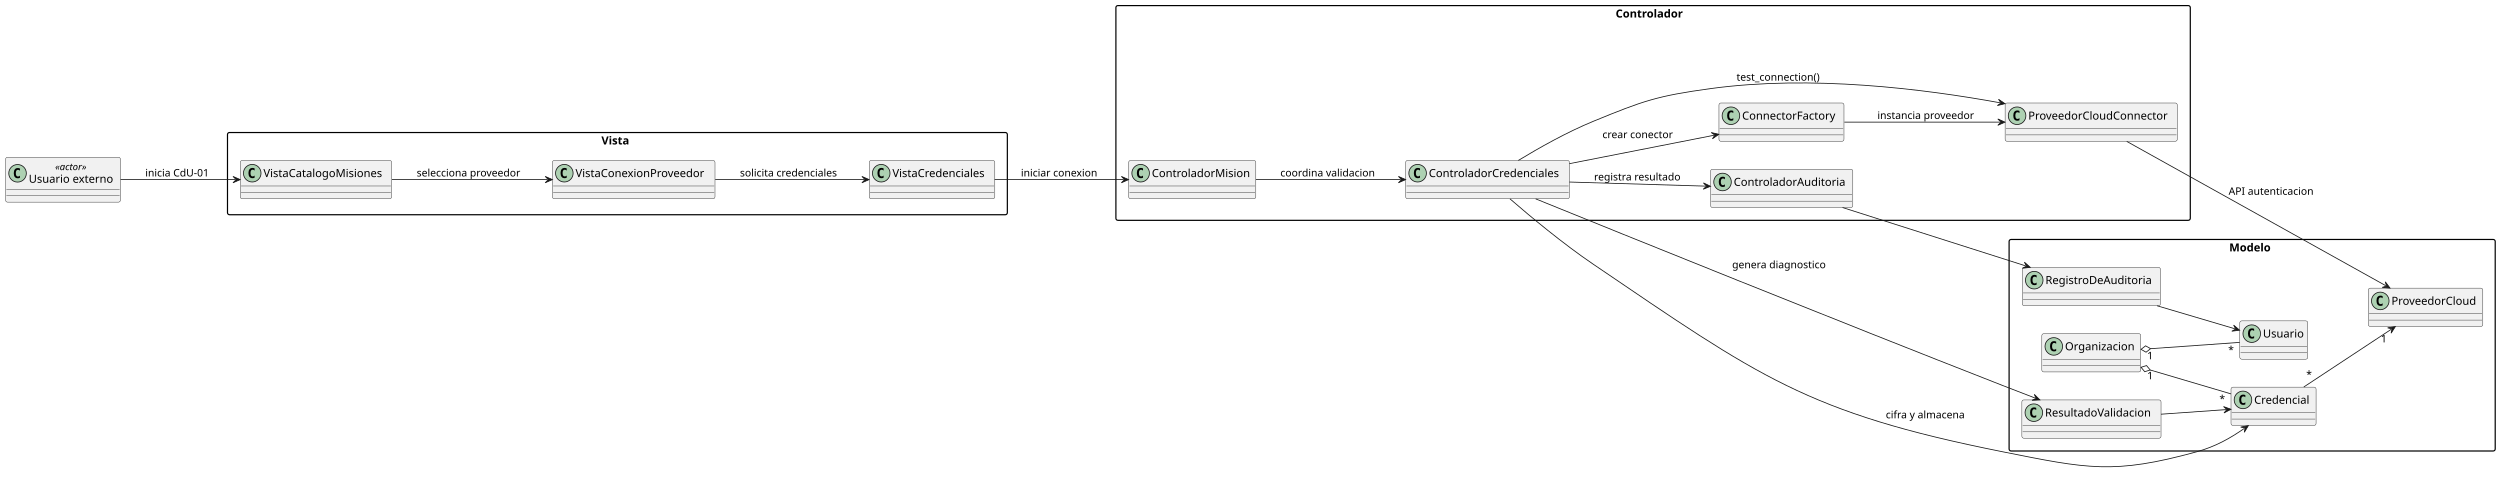
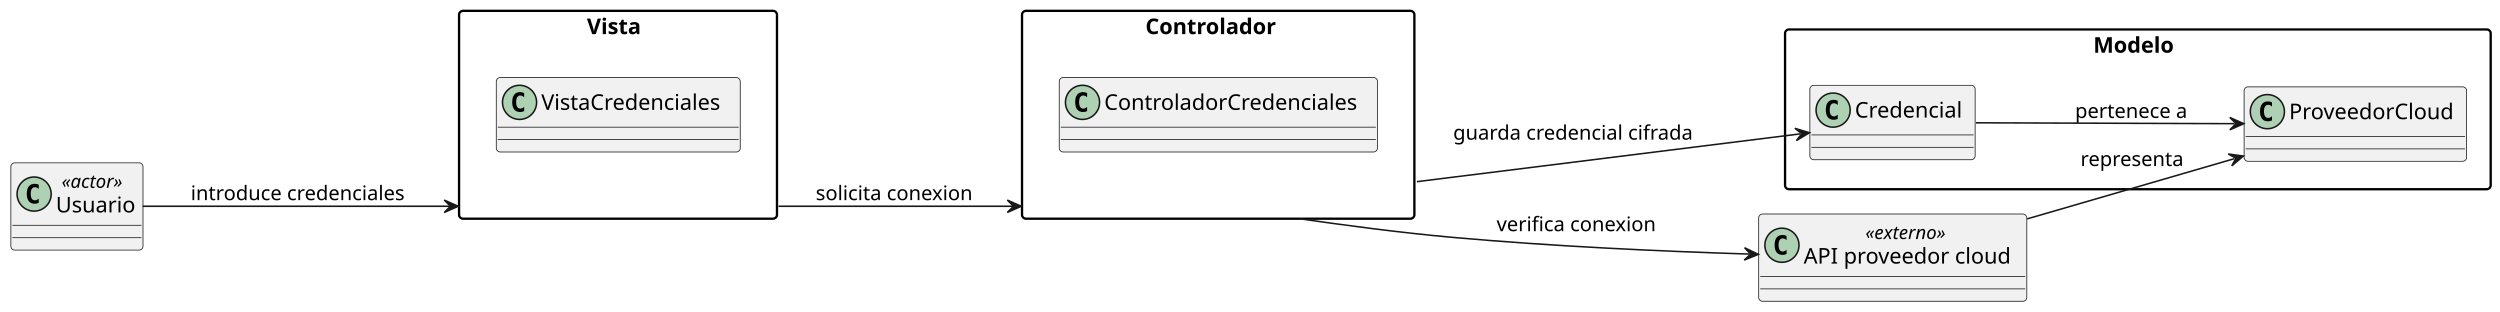
- <svg xmlns="http://www.w3.org/2000/svg" contentStyleType="text/css" data-diagram-type="CLASS" height="601px" preserveAspectRatio="none" style="width:3132px;height:601px;background:#FFFFFF;" version="1.1" viewBox="0 0 3132 601" width="3132px" zoomAndPan="magnify">
+ <svg xmlns="http://www.w3.org/2000/svg" contentStyleType="text/css" data-diagram-type="CLASS" height="201px" preserveAspectRatio="none" style="width:1612px;height:201px;background:#FFFFFF;" version="1.1" viewBox="0 0 1612 201" width="1612px" zoomAndPan="magnify">
  <defs />
  <g>
    <g class="cluster" data-qualified-name="Vista" data-source-line="5" id="ent0003">
-       <rect fill="none" height="103" rx="2.5" ry="2.5" style="stroke:#000000;stroke-width:1.5;" width="977" x="285" y="166" />
-       <text fill="#000000" font-family="sans-serif" font-size="14" font-weight="bold" lengthAdjust="spacing" textLength="40.106" x="753.447" y="180.995">Vista</text>
+       <rect fill="none" height="134" rx="2.5" ry="2.5" style="stroke:#000000;stroke-width:1.5;" width="205" x="296" y="7" />
+       <text fill="#000000" font-family="sans-serif" font-size="14" font-weight="bold" lengthAdjust="spacing" textLength="40.106" x="378.447" y="21.995">Vista</text>
    </g>
-     <g class="cluster" data-qualified-name="Controlador" data-source-line="10" id="ent0007">
-       <rect fill="none" height="269" rx="2.5" ry="2.5" style="stroke:#000000;stroke-width:1.5;" width="1346" x="1398" y="7" />
-       <text fill="#000000" font-family="sans-serif" font-size="14" font-weight="bold" lengthAdjust="spacing" textLength="93.864" x="2024.068" y="21.995">Controlador</text>
+     <g class="cluster" data-qualified-name="Controlador" data-source-line="8" id="ent0005">
+       <rect fill="none" height="134" rx="2.5" ry="2.5" style="stroke:#000000;stroke-width:1.5;" width="253" x="659" y="7" />
+       <text fill="#000000" font-family="sans-serif" font-size="14" font-weight="bold" lengthAdjust="spacing" textLength="93.864" x="738.568" y="21.995">Controlador</text>
    </g>
-     <g class="cluster" data-qualified-name="Modelo" data-source-line="17" id="ent0013">
-       <rect fill="none" height="265" rx="2.5" ry="2.5" style="stroke:#000000;stroke-width:1.5;" width="609" x="2517" y="300" />
-       <text fill="#000000" font-family="sans-serif" font-size="14" font-weight="bold" lengthAdjust="spacing" textLength="57.483" x="2792.758" y="314.995">Modelo</text>
+     <g class="cluster" data-qualified-name="Modelo" data-source-line="11" id="ent0007">
+       <rect fill="none" height="103" rx="2.5" ry="2.5" style="stroke:#000000;stroke-width:1.5;" width="455" x="1151" y="19" />
+       <text fill="#000000" font-family="sans-serif" font-size="14" font-weight="bold" lengthAdjust="spacing" textLength="57.483" x="1349.758" y="33.995">Modelo</text>
    </g>
-     <g class="entity" data-qualified-name="Vista.VCatalogo" data-source-line="6" id="ent0004">
-       <rect fill="#F1F1F1" height="48" rx="2.5" ry="2.5" style="stroke:#181818;stroke-width:0.5;" width="189.657" x="301" y="201" />
-       <ellipse cx="316" cy="217" fill="#ADD1B2" rx="11" ry="11" style="stroke:#181818;stroke-width:1;" />
-       <path d="M318.969,222.641 Q318.391,222.938 317.75,223.078 Q317.109,223.234 316.406,223.234 Q313.906,223.234 312.578,221.594 Q311.266,219.938 311.266,216.812 Q311.266,213.688 312.578,212.031 Q313.906,210.375 316.406,210.375 Q317.109,210.375 317.75,210.531 Q318.406,210.688 318.969,210.984 L318.969,213.703 Q318.344,213.125 317.75,212.859 Q317.156,212.578 316.531,212.578 Q315.188,212.578 314.5,213.656 Q313.812,214.719 313.812,216.812 Q313.812,218.906 314.5,219.984 Q315.188,221.047 316.531,221.047 Q317.156,221.047 317.75,220.781 Q318.344,220.5 318.969,219.922 L318.969,222.641 Z " fill="#000000" />
-       <text fill="#000000" font-family="sans-serif" font-size="14" lengthAdjust="spacing" textLength="157.657" x="330" y="221.847">VistaCatalogoMisiones</text>
-       <line style="stroke:#181818;stroke-width:0.5;" x1="302" x2="489.657" y1="233" y2="233" />
-       <line style="stroke:#181818;stroke-width:0.5;" x1="302" x2="489.657" y1="241" y2="241" />
+     <g class="entity" data-qualified-name="Vista.Vista" data-source-line="6" id="ent0004">
+       <rect fill="#F1F1F1" height="48" rx="2.5" ry="2.5" style="stroke:#181818;stroke-width:0.5;" width="157.31" x="320" y="50" />
+       <ellipse cx="335" cy="66" fill="#ADD1B2" rx="11" ry="11" style="stroke:#181818;stroke-width:1;" />
+       <path d="M337.969,71.641 Q337.391,71.938 336.75,72.078 Q336.109,72.234 335.406,72.234 Q332.906,72.234 331.578,70.594 Q330.266,68.938 330.266,65.812 Q330.266,62.688 331.578,61.031 Q332.906,59.375 335.406,59.375 Q336.109,59.375 336.75,59.531 Q337.406,59.688 337.969,59.984 L337.969,62.703 Q337.344,62.125 336.75,61.859 Q336.156,61.578 335.531,61.578 Q334.188,61.578 333.5,62.656 Q332.812,63.719 332.812,65.812 Q332.812,67.906 333.5,68.984 Q334.188,70.047 335.531,70.047 Q336.156,70.047 336.75,69.781 Q337.344,69.5 337.969,68.922 L337.969,71.641 Z " fill="#000000" />
+       <text fill="#000000" font-family="sans-serif" font-size="14" lengthAdjust="spacing" textLength="125.31" x="349" y="70.847">VistaCredenciales</text>
+       <line style="stroke:#181818;stroke-width:0.5;" x1="321" x2="476.31" y1="82" y2="82" />
+       <line style="stroke:#181818;stroke-width:0.5;" x1="321" x2="476.31" y1="90" y2="90" />
    </g>
-     <g class="entity" data-qualified-name="Vista.VConexion" data-source-line="7" id="ent0005">
-       <rect fill="#F1F1F1" height="48" rx="2.5" ry="2.5" style="stroke:#181818;stroke-width:0.5;" width="203.753" x="692" y="201" />
-       <ellipse cx="707" cy="217" fill="#ADD1B2" rx="11" ry="11" style="stroke:#181818;stroke-width:1;" />
-       <path d="M709.969,222.641 Q709.391,222.938 708.75,223.078 Q708.109,223.234 707.406,223.234 Q704.906,223.234 703.578,221.594 Q702.266,219.938 702.266,216.812 Q702.266,213.688 703.578,212.031 Q704.906,210.375 707.406,210.375 Q708.109,210.375 708.75,210.531 Q709.406,210.688 709.969,210.984 L709.969,213.703 Q709.344,213.125 708.75,212.859 Q708.156,212.578 707.531,212.578 Q706.188,212.578 705.5,213.656 Q704.812,214.719 704.812,216.812 Q704.812,218.906 705.5,219.984 Q706.188,221.047 707.531,221.047 Q708.156,221.047 708.75,220.781 Q709.344,220.5 709.969,219.922 L709.969,222.641 Z " fill="#000000" />
-       <text fill="#000000" font-family="sans-serif" font-size="14" lengthAdjust="spacing" textLength="171.753" x="721" y="221.847">VistaConexionProveedor</text>
-       <line style="stroke:#181818;stroke-width:0.5;" x1="693" x2="894.753" y1="233" y2="233" />
-       <line style="stroke:#181818;stroke-width:0.5;" x1="693" x2="894.753" y1="241" y2="241" />
+     <g class="entity" data-qualified-name="Controlador.Controlador" data-source-line="9" id="ent0006">
+       <rect fill="#F1F1F1" height="48" rx="2.5" ry="2.5" style="stroke:#181818;stroke-width:0.5;" width="205.182" x="683" y="50" />
+       <ellipse cx="698" cy="66" fill="#ADD1B2" rx="11" ry="11" style="stroke:#181818;stroke-width:1;" />
+       <path d="M700.969,71.641 Q700.391,71.938 699.75,72.078 Q699.109,72.234 698.406,72.234 Q695.906,72.234 694.578,70.594 Q693.266,68.938 693.266,65.812 Q693.266,62.688 694.578,61.031 Q695.906,59.375 698.406,59.375 Q699.109,59.375 699.75,59.531 Q700.406,59.688 700.969,59.984 L700.969,62.703 Q700.344,62.125 699.75,61.859 Q699.156,61.578 698.531,61.578 Q697.188,61.578 696.5,62.656 Q695.812,63.719 695.812,65.812 Q695.812,67.906 696.5,68.984 Q697.188,70.047 698.531,70.047 Q699.156,70.047 699.75,69.781 Q700.344,69.5 700.969,68.922 L700.969,71.641 Z " fill="#000000" />
+       <text fill="#000000" font-family="sans-serif" font-size="14" lengthAdjust="spacing" textLength="173.182" x="712" y="70.847">ControladorCredenciales</text>
+       <line style="stroke:#181818;stroke-width:0.5;" x1="684" x2="887.182" y1="82" y2="82" />
+       <line style="stroke:#181818;stroke-width:0.5;" x1="684" x2="887.182" y1="90" y2="90" />
    </g>
-     <g class="entity" data-qualified-name="Vista.VCredenciales" data-source-line="8" id="ent0006">
-       <rect fill="#F1F1F1" height="48" rx="2.5" ry="2.5" style="stroke:#181818;stroke-width:0.5;" width="157.31" x="1089" y="201" />
-       <ellipse cx="1104" cy="217" fill="#ADD1B2" rx="11" ry="11" style="stroke:#181818;stroke-width:1;" />
-       <path d="M1106.969,222.641 Q1106.391,222.938 1105.75,223.078 Q1105.109,223.234 1104.406,223.234 Q1101.906,223.234 1100.578,221.594 Q1099.266,219.938 1099.266,216.812 Q1099.266,213.688 1100.578,212.031 Q1101.906,210.375 1104.406,210.375 Q1105.109,210.375 1105.75,210.531 Q1106.406,210.688 1106.969,210.984 L1106.969,213.703 Q1106.344,213.125 1105.75,212.859 Q1105.156,212.578 1104.531,212.578 Q1103.188,212.578 1102.5,213.656 Q1101.812,214.719 1101.812,216.812 Q1101.812,218.906 1102.5,219.984 Q1103.188,221.047 1104.531,221.047 Q1105.156,221.047 1105.75,220.781 Q1106.344,220.5 1106.969,219.922 L1106.969,222.641 Z " fill="#000000" />
-       <text fill="#000000" font-family="sans-serif" font-size="14" lengthAdjust="spacing" textLength="125.31" x="1118" y="221.847">VistaCredenciales</text>
-       <line style="stroke:#181818;stroke-width:0.5;" x1="1090" x2="1245.31" y1="233" y2="233" />
-       <line style="stroke:#181818;stroke-width:0.5;" x1="1090" x2="1245.31" y1="241" y2="241" />
+     <g class="entity" data-qualified-name="Modelo.Credencial" data-source-line="12" id="ent0008">
+       <rect fill="#F1F1F1" height="48" rx="2.5" ry="2.5" style="stroke:#181818;stroke-width:0.5;" width="106.573" x="1167" y="55" />
+       <ellipse cx="1182" cy="71" fill="#ADD1B2" rx="11" ry="11" style="stroke:#181818;stroke-width:1;" />
+       <path d="M1184.969,76.641 Q1184.391,76.938 1183.75,77.078 Q1183.109,77.234 1182.406,77.234 Q1179.906,77.234 1178.578,75.594 Q1177.266,73.938 1177.266,70.812 Q1177.266,67.688 1178.578,66.031 Q1179.906,64.375 1182.406,64.375 Q1183.109,64.375 1183.75,64.531 Q1184.406,64.688 1184.969,64.984 L1184.969,67.703 Q1184.344,67.125 1183.75,66.859 Q1183.156,66.578 1182.531,66.578 Q1181.188,66.578 1180.5,67.656 Q1179.812,68.719 1179.812,70.812 Q1179.812,72.906 1180.5,73.984 Q1181.188,75.047 1182.531,75.047 Q1183.156,75.047 1183.75,74.781 Q1184.344,74.5 1184.969,73.922 L1184.969,76.641 Z " fill="#000000" />
+       <text fill="#000000" font-family="sans-serif" font-size="14" lengthAdjust="spacing" textLength="74.573" x="1196" y="75.847">Credencial</text>
+       <line style="stroke:#181818;stroke-width:0.5;" x1="1168" x2="1272.573" y1="87" y2="87" />
+       <line style="stroke:#181818;stroke-width:0.5;" x1="1168" x2="1272.573" y1="95" y2="95" />
    </g>
-     <g class="entity" data-qualified-name="Controlador.CMision" data-source-line="11" id="ent0008">
-       <rect fill="#F1F1F1" height="48" rx="2.5" ry="2.5" style="stroke:#181818;stroke-width:0.5;" width="159.292" x="1414" y="201" />
-       <ellipse cx="1429" cy="217" fill="#ADD1B2" rx="11" ry="11" style="stroke:#181818;stroke-width:1;" />
-       <path d="M1431.969,222.641 Q1431.391,222.938 1430.75,223.078 Q1430.109,223.234 1429.406,223.234 Q1426.906,223.234 1425.578,221.594 Q1424.266,219.938 1424.266,216.812 Q1424.266,213.688 1425.578,212.031 Q1426.906,210.375 1429.406,210.375 Q1430.109,210.375 1430.75,210.531 Q1431.406,210.688 1431.969,210.984 L1431.969,213.703 Q1431.344,213.125 1430.75,212.859 Q1430.156,212.578 1429.531,212.578 Q1428.188,212.578 1427.5,213.656 Q1426.812,214.719 1426.812,216.812 Q1426.812,218.906 1427.5,219.984 Q1428.188,221.047 1429.531,221.047 Q1430.156,221.047 1430.75,220.781 Q1431.344,220.5 1431.969,219.922 L1431.969,222.641 Z " fill="#000000" />
-       <text fill="#000000" font-family="sans-serif" font-size="14" lengthAdjust="spacing" textLength="127.292" x="1443" y="221.847">ControladorMision</text>
-       <line style="stroke:#181818;stroke-width:0.5;" x1="1415" x2="1572.292" y1="233" y2="233" />
-       <line style="stroke:#181818;stroke-width:0.5;" x1="1415" x2="1572.292" y1="241" y2="241" />
+     <g class="entity" data-qualified-name="Modelo.Proveedor" data-source-line="13" id="ent0009">
+       <rect fill="#F1F1F1" height="48" rx="2.5" ry="2.5" style="stroke:#181818;stroke-width:0.5;" width="143.474" x="1447" y="56" />
+       <ellipse cx="1462" cy="72" fill="#ADD1B2" rx="11" ry="11" style="stroke:#181818;stroke-width:1;" />
+       <path d="M1464.969,77.641 Q1464.391,77.938 1463.75,78.078 Q1463.109,78.234 1462.406,78.234 Q1459.906,78.234 1458.578,76.594 Q1457.266,74.938 1457.266,71.812 Q1457.266,68.688 1458.578,67.031 Q1459.906,65.375 1462.406,65.375 Q1463.109,65.375 1463.75,65.531 Q1464.406,65.688 1464.969,65.984 L1464.969,68.703 Q1464.344,68.125 1463.75,67.859 Q1463.156,67.578 1462.531,67.578 Q1461.188,67.578 1460.5,68.656 Q1459.812,69.719 1459.812,71.812 Q1459.812,73.906 1460.5,74.984 Q1461.188,76.047 1462.531,76.047 Q1463.156,76.047 1463.75,75.781 Q1464.344,75.5 1464.969,74.922 L1464.969,77.641 Z " fill="#000000" />
+       <text fill="#000000" font-family="sans-serif" font-size="14" lengthAdjust="spacing" textLength="111.474" x="1476" y="76.847">ProveedorCloud</text>
+       <line style="stroke:#181818;stroke-width:0.5;" x1="1448" x2="1589.474" y1="88" y2="88" />
+       <line style="stroke:#181818;stroke-width:0.5;" x1="1448" x2="1589.474" y1="96" y2="96" />
    </g>
-     <g class="entity" data-qualified-name="Controlador.CCredenciales" data-source-line="12" id="ent0009">
-       <rect fill="#F1F1F1" height="48" rx="2.5" ry="2.5" style="stroke:#181818;stroke-width:0.5;" width="205.182" x="1761" y="201" />
-       <ellipse cx="1776" cy="217" fill="#ADD1B2" rx="11" ry="11" style="stroke:#181818;stroke-width:1;" />
-       <path d="M1778.969,222.641 Q1778.391,222.938 1777.75,223.078 Q1777.109,223.234 1776.406,223.234 Q1773.906,223.234 1772.578,221.594 Q1771.266,219.938 1771.266,216.812 Q1771.266,213.688 1772.578,212.031 Q1773.906,210.375 1776.406,210.375 Q1777.109,210.375 1777.75,210.531 Q1778.406,210.688 1778.969,210.984 L1778.969,213.703 Q1778.344,213.125 1777.75,212.859 Q1777.156,212.578 1776.531,212.578 Q1775.188,212.578 1774.5,213.656 Q1773.812,214.719 1773.812,216.812 Q1773.812,218.906 1774.5,219.984 Q1775.188,221.047 1776.531,221.047 Q1777.156,221.047 1777.75,220.781 Q1778.344,220.5 1778.969,219.922 L1778.969,222.641 Z " fill="#000000" />
-       <text fill="#000000" font-family="sans-serif" font-size="14" lengthAdjust="spacing" textLength="173.182" x="1790" y="221.847">ControladorCredenciales</text>
-       <line style="stroke:#181818;stroke-width:0.5;" x1="1762" x2="1965.182" y1="233" y2="233" />
-       <line style="stroke:#181818;stroke-width:0.5;" x1="1762" x2="1965.182" y1="241" y2="241" />
+     <g class="entity" data-qualified-name="Usuario" data-source-line="4" id="ent0002">
+       <rect fill="#F1F1F1" height="56.266" rx="2.5" ry="2.5" style="stroke:#181818;stroke-width:0.5;" width="85.204" x="7" y="105" />
+       <ellipse cx="22" cy="125.133" fill="#ADD1B2" rx="11" ry="11" style="stroke:#181818;stroke-width:1;" />
+       <path d="M24.969,130.773 Q24.391,131.07 23.75,131.211 Q23.109,131.367 22.406,131.367 Q19.906,131.367 18.578,129.727 Q17.266,128.07 17.266,124.945 Q17.266,121.82 18.578,120.164 Q19.906,118.508 22.406,118.508 Q23.109,118.508 23.75,118.664 Q24.406,118.82 24.969,119.117 L24.969,121.836 Q24.344,121.258 23.75,120.992 Q23.156,120.711 22.531,120.711 Q21.188,120.711 20.5,121.789 Q19.812,122.852 19.812,124.945 Q19.812,127.039 20.5,128.117 Q21.188,129.18 22.531,129.18 Q23.156,129.18 23.75,128.914 Q24.344,128.633 24.969,128.055 L24.969,130.773 Z " fill="#000000" />
+       <text fill="#000000" font-family="sans-serif" font-size="12" font-style="italic" lengthAdjust="spacing" textLength="45.744" x="39.73" y="121.139">«actor»</text>
+       <text fill="#000000" font-family="sans-serif" font-size="14" lengthAdjust="spacing" textLength="53.204" x="36" y="136.964">Usuario</text>
+       <line style="stroke:#181818;stroke-width:0.5;" x1="8" x2="91.204" y1="145.266" y2="145.266" />
+       <line style="stroke:#181818;stroke-width:0.5;" x1="8" x2="91.204" y1="153.266" y2="153.266" />
    </g>
-     <g class="entity" data-qualified-name="Controlador.CFactory" data-source-line="13" id="ent0010">
-       <rect fill="#F1F1F1" height="48" rx="2.5" ry="2.5" style="stroke:#181818;stroke-width:0.5;" width="156.633" x="2153.5" y="129" />
-       <ellipse cx="2168.5" cy="145" fill="#ADD1B2" rx="11" ry="11" style="stroke:#181818;stroke-width:1;" />
-       <path d="M2171.469,150.641 Q2170.891,150.938 2170.25,151.078 Q2169.609,151.234 2168.906,151.234 Q2166.406,151.234 2165.078,149.594 Q2163.766,147.938 2163.766,144.812 Q2163.766,141.688 2165.078,140.031 Q2166.406,138.375 2168.906,138.375 Q2169.609,138.375 2170.25,138.531 Q2170.906,138.688 2171.469,138.984 L2171.469,141.703 Q2170.844,141.125 2170.25,140.859 Q2169.656,140.578 2169.031,140.578 Q2167.688,140.578 2167,141.656 Q2166.312,142.719 2166.312,144.812 Q2166.312,146.906 2167,147.984 Q2167.688,149.047 2169.031,149.047 Q2169.656,149.047 2170.25,148.781 Q2170.844,148.5 2171.469,147.922 L2171.469,150.641 Z " fill="#000000" />
-       <text fill="#000000" font-family="sans-serif" font-size="14" lengthAdjust="spacing" textLength="124.633" x="2182.5" y="149.847">ConnectorFactory</text>
-       <line style="stroke:#181818;stroke-width:0.5;" x1="2154.5" x2="2309.133" y1="161" y2="161" />
-       <line style="stroke:#181818;stroke-width:0.5;" x1="2154.5" x2="2309.133" y1="169" y2="169" />
+     <g class="entity" data-qualified-name="ApiProveedor" data-source-line="15" id="ent0010">
+       <rect fill="#F1F1F1" height="56.266" rx="2.5" ry="2.5" style="stroke:#181818;stroke-width:0.5;" width="172.889" x="1134" y="138" />
+       <ellipse cx="1149" cy="158.133" fill="#ADD1B2" rx="11" ry="11" style="stroke:#181818;stroke-width:1;" />
+       <path d="M1151.969,163.773 Q1151.391,164.07 1150.75,164.211 Q1150.109,164.367 1149.406,164.367 Q1146.906,164.367 1145.578,162.727 Q1144.266,161.07 1144.266,157.945 Q1144.266,154.82 1145.578,153.164 Q1146.906,151.508 1149.406,151.508 Q1150.109,151.508 1150.75,151.664 Q1151.406,151.82 1151.969,152.117 L1151.969,154.836 Q1151.344,154.258 1150.75,153.992 Q1150.156,153.711 1149.531,153.711 Q1148.188,153.711 1147.5,154.789 Q1146.812,155.852 1146.812,157.945 Q1146.812,160.039 1147.5,161.117 Q1148.188,162.18 1149.531,162.18 Q1150.156,162.18 1150.75,161.914 Q1151.344,161.633 1151.969,161.055 L1151.969,163.773 Z " fill="#000000" />
+       <text fill="#000000" font-family="sans-serif" font-size="12" font-style="italic" lengthAdjust="spacing" textLength="61.266" x="1202.812" y="154.139">«externo»</text>
+       <text fill="#000000" font-family="sans-serif" font-size="14" lengthAdjust="spacing" textLength="140.889" x="1163" y="169.964">API proveedor cloud</text>
+       <line style="stroke:#181818;stroke-width:0.5;" x1="1135" x2="1305.889" y1="178.266" y2="178.266" />
+       <line style="stroke:#181818;stroke-width:0.5;" x1="1135" x2="1305.889" y1="186.266" y2="186.266" />
    </g>
-     <g class="entity" data-qualified-name="Controlador.CProveedor" data-source-line="14" id="ent0011">
-       <rect fill="#F1F1F1" height="48" rx="2.5" ry="2.5" style="stroke:#181818;stroke-width:0.5;" width="215.682" x="2512" y="129" />
-       <ellipse cx="2527" cy="145" fill="#ADD1B2" rx="11" ry="11" style="stroke:#181818;stroke-width:1;" />
-       <path d="M2529.969,150.641 Q2529.391,150.938 2528.75,151.078 Q2528.109,151.234 2527.406,151.234 Q2524.906,151.234 2523.578,149.594 Q2522.266,147.938 2522.266,144.812 Q2522.266,141.688 2523.578,140.031 Q2524.906,138.375 2527.406,138.375 Q2528.109,138.375 2528.75,138.531 Q2529.406,138.688 2529.969,138.984 L2529.969,141.703 Q2529.344,141.125 2528.75,140.859 Q2528.156,140.578 2527.531,140.578 Q2526.188,140.578 2525.5,141.656 Q2524.812,142.719 2524.812,144.812 Q2524.812,146.906 2525.5,147.984 Q2526.188,149.047 2527.531,149.047 Q2528.156,149.047 2528.75,148.781 Q2529.344,148.5 2529.969,147.922 L2529.969,150.641 Z " fill="#000000" />
-       <text fill="#000000" font-family="sans-serif" font-size="14" lengthAdjust="spacing" textLength="183.682" x="2541" y="149.847">ProveedorCloudConnector</text>
-       <line style="stroke:#181818;stroke-width:0.5;" x1="2513" x2="2726.682" y1="161" y2="161" />
-       <line style="stroke:#181818;stroke-width:0.5;" x1="2513" x2="2726.682" y1="169" y2="169" />
+     <g class="link" data-entity-1="ent0002" data-entity-2="ent0003" data-link-type="dependency" data-source-line="16" id="lnk11">
+       <path codeLine="16" d="M92.01,133 C137.345,133 212.058,133 276.246,133 C280.258,133 284.229,133 288.149,133 C290.108,133 292.056,133 293.989,133 C294.472,133 288.955,133 289.436,133" fill="none" id="Usuario-to-Vista" style="stroke:#181818;stroke-width:1;" />
+       <polygon fill="#181818" points="295.436,133,286.436,129,290.436,133,286.436,137,295.436,133" style="stroke:#181818;stroke-width:1;" />
+       <text fill="#000000" font-family="sans-serif" font-size="13" lengthAdjust="spacing" textLength="148.103" x="123" y="129.067">introduce credenciales</text>
    </g>
-     <g class="entity" data-qualified-name="Controlador.CAuditoria" data-source-line="15" id="ent0012">
-       <rect fill="#F1F1F1" height="48" rx="2.5" ry="2.5" style="stroke:#181818;stroke-width:0.5;" width="178.207" x="2143" y="212" />
-       <ellipse cx="2158" cy="228" fill="#ADD1B2" rx="11" ry="11" style="stroke:#181818;stroke-width:1;" />
-       <path d="M2160.969,233.641 Q2160.391,233.938 2159.75,234.078 Q2159.109,234.234 2158.406,234.234 Q2155.906,234.234 2154.578,232.594 Q2153.266,230.938 2153.266,227.812 Q2153.266,224.688 2154.578,223.031 Q2155.906,221.375 2158.406,221.375 Q2159.109,221.375 2159.75,221.531 Q2160.406,221.688 2160.969,221.984 L2160.969,224.703 Q2160.344,224.125 2159.75,223.859 Q2159.156,223.578 2158.531,223.578 Q2157.188,223.578 2156.5,224.656 Q2155.812,225.719 2155.812,227.812 Q2155.812,229.906 2156.5,230.984 Q2157.188,232.047 2158.531,232.047 Q2159.156,232.047 2159.75,231.781 Q2160.344,231.5 2160.969,230.922 L2160.969,233.641 Z " fill="#000000" />
-       <text fill="#000000" font-family="sans-serif" font-size="14" lengthAdjust="spacing" textLength="146.207" x="2172" y="232.847">ControladorAuditoria</text>
-       <line style="stroke:#181818;stroke-width:0.5;" x1="2144" x2="2320.207" y1="244" y2="244" />
-       <line style="stroke:#181818;stroke-width:0.5;" x1="2144" x2="2320.207" y1="252" y2="252" />
+     <g class="link" data-entity-1="ent0003" data-entity-2="ent0005" data-link-type="dependency" data-source-line="17" id="lnk12">
+       <path codeLine="17" d="M501.99,133 C503.316,133 504.649,133 505.99,133 C511.352,133 516.825,133 522.389,133 C544.643,133 568.331,133 592.019,133 C603.863,133 615.707,133 627.371,133 C633.203,133 638.99,133 644.71,133 C647.57,133 650.414,133 653.237,133 C654.649,133 656.056,133 657.457,133 C657.808,133 652.158,133 652.508,133" fill="none" id="Vista-to-Controlador" style="stroke:#181818;stroke-width:1;" />
+       <polygon fill="#181818" points="658.508,133,649.508,129,653.508,133,649.508,137,658.508,133" style="stroke:#181818;stroke-width:1;" />
+       <text fill="#000000" font-family="sans-serif" font-size="13" lengthAdjust="spacing" textLength="108.742" x="526" y="129.067">solicita conexion</text>
    </g>
-     <g class="entity" data-qualified-name="Modelo.MOrganizacion" data-source-line="18" id="ent0014">
-       <rect fill="#F1F1F1" height="48" rx="2.5" ry="2.5" style="stroke:#181818;stroke-width:0.5;" width="123.957" x="2558" y="418" />
-       <ellipse cx="2573" cy="434" fill="#ADD1B2" rx="11" ry="11" style="stroke:#181818;stroke-width:1;" />
-       <path d="M2575.969,439.641 Q2575.391,439.938 2574.75,440.078 Q2574.109,440.234 2573.406,440.234 Q2570.906,440.234 2569.578,438.594 Q2568.266,436.938 2568.266,433.812 Q2568.266,430.688 2569.578,429.031 Q2570.906,427.375 2573.406,427.375 Q2574.109,427.375 2574.75,427.531 Q2575.406,427.688 2575.969,427.984 L2575.969,430.703 Q2575.344,430.125 2574.75,429.859 Q2574.156,429.578 2573.531,429.578 Q2572.188,429.578 2571.5,430.656 Q2570.812,431.719 2570.812,433.812 Q2570.812,435.906 2571.5,436.984 Q2572.188,438.047 2573.531,438.047 Q2574.156,438.047 2574.75,437.781 Q2575.344,437.5 2575.969,436.922 L2575.969,439.641 Z " fill="#000000" />
-       <text fill="#000000" font-family="sans-serif" font-size="14" lengthAdjust="spacing" textLength="91.957" x="2587" y="438.847">Organizacion</text>
-       <line style="stroke:#181818;stroke-width:0.5;" x1="2559" x2="2680.957" y1="450" y2="450" />
-       <line style="stroke:#181818;stroke-width:0.5;" x1="2559" x2="2680.957" y1="458" y2="458" />
+     <g class="link" data-entity-1="ent0005" data-entity-2="ent0010" data-link-type="dependency" data-source-line="18" id="lnk13">
+       <path codeLine="18" d="M838.253,141.056 C838.48,141.089 838.706,141.122 838.933,141.155 C839.388,141.221 839.844,141.287 840.302,141.354 C841.218,141.487 842.141,141.62 843.071,141.754 C844.932,142.021 846.821,142.291 848.734,142.562 C852.562,143.104 856.49,143.652 860.495,144.2 C868.506,145.296 876.827,146.394 885.274,147.452 C902.169,149.569 919.567,151.528 936,153 C1002.25,158.94 1071.473,162.04 1127.773,163.82" fill="none" id="Controlador-to-ApiProveedor" style="stroke:#181818;stroke-width:1;" />
+       <polygon fill="#181818" points="1133.77,164.01,1124.901,159.728,1128.773,163.852,1124.648,167.724,1133.77,164.01" style="stroke:#181818;stroke-width:1;" />
+       <text fill="#000000" font-family="sans-serif" font-size="13" lengthAdjust="spacing" textLength="110.919" x="965" y="149.067">verifica conexion</text>
    </g>
-     <g class="entity" data-qualified-name="Modelo.MUsuario" data-source-line="19" id="ent0015">
-       <rect fill="#F1F1F1" height="48" rx="2.5" ry="2.5" style="stroke:#181818;stroke-width:0.5;" width="85.204" x="2806" y="402" />
-       <ellipse cx="2821" cy="418" fill="#ADD1B2" rx="11" ry="11" style="stroke:#181818;stroke-width:1;" />
-       <path d="M2823.969,423.641 Q2823.391,423.938 2822.75,424.078 Q2822.109,424.234 2821.406,424.234 Q2818.906,424.234 2817.578,422.594 Q2816.266,420.938 2816.266,417.812 Q2816.266,414.688 2817.578,413.031 Q2818.906,411.375 2821.406,411.375 Q2822.109,411.375 2822.75,411.531 Q2823.406,411.688 2823.969,411.984 L2823.969,414.703 Q2823.344,414.125 2822.75,413.859 Q2822.156,413.578 2821.531,413.578 Q2820.188,413.578 2819.5,414.656 Q2818.812,415.719 2818.812,417.812 Q2818.812,419.906 2819.5,420.984 Q2820.188,422.047 2821.531,422.047 Q2822.156,422.047 2822.75,421.781 Q2823.344,421.5 2823.969,420.922 L2823.969,423.641 Z " fill="#000000" />
-       <text fill="#000000" font-family="sans-serif" font-size="14" lengthAdjust="spacing" textLength="53.204" x="2835" y="422.847">Usuario</text>
-       <line style="stroke:#181818;stroke-width:0.5;" x1="2807" x2="2890.204" y1="434" y2="434" />
-       <line style="stroke:#181818;stroke-width:0.5;" x1="2807" x2="2890.204" y1="442" y2="442" />
+     <g class="link" data-entity-1="ent0005" data-entity-2="ent0008" data-link-type="dependency" data-source-line="19" id="lnk14">
+       <path codeLine="19" d="M913.619,117.145 C916.028,116.844 918.456,116.541 920.899,116.237 C925.787,115.627 930.74,115.009 935.746,114.385 C1015.847,104.395 1103.631,93.447 1160.776,86.322" fill="none" id="Controlador-to-Credencial" style="stroke:#181818;stroke-width:1;" />
+       <polygon fill="#181818" points="1166.73,85.58,1157.304,82.724,1161.768,86.199,1158.294,90.663,1166.73,85.58" style="stroke:#181818;stroke-width:1;" />
+       <text fill="#000000" font-family="sans-serif" font-size="13" lengthAdjust="spacing" textLength="166.467" x="937" y="90.067">guarda credencial cifrada</text>
    </g>
-     <g class="entity" data-qualified-name="Modelo.MCredencial" data-source-line="20" id="ent0016">
-       <rect fill="#F1F1F1" height="48" rx="2.5" ry="2.5" style="stroke:#181818;stroke-width:0.5;" width="106.573" x="2795" y="485" />
-       <ellipse cx="2810" cy="501" fill="#ADD1B2" rx="11" ry="11" style="stroke:#181818;stroke-width:1;" />
-       <path d="M2812.969,506.641 Q2812.391,506.938 2811.75,507.078 Q2811.109,507.234 2810.406,507.234 Q2807.906,507.234 2806.578,505.594 Q2805.266,503.938 2805.266,500.812 Q2805.266,497.688 2806.578,496.031 Q2807.906,494.375 2810.406,494.375 Q2811.109,494.375 2811.75,494.531 Q2812.406,494.688 2812.969,494.984 L2812.969,497.703 Q2812.344,497.125 2811.75,496.859 Q2811.156,496.578 2810.531,496.578 Q2809.188,496.578 2808.5,497.656 Q2807.812,498.719 2807.812,500.812 Q2807.812,502.906 2808.5,503.984 Q2809.188,505.047 2810.531,505.047 Q2811.156,505.047 2811.75,504.781 Q2812.344,504.5 2812.969,503.922 L2812.969,506.641 Z " fill="#000000" />
-       <text fill="#000000" font-family="sans-serif" font-size="14" lengthAdjust="spacing" textLength="74.573" x="2824" y="505.847">Credencial</text>
-       <line style="stroke:#181818;stroke-width:0.5;" x1="2796" x2="2900.573" y1="517" y2="517" />
-       <line style="stroke:#181818;stroke-width:0.5;" x1="2796" x2="2900.573" y1="525" y2="525" />
+     <g class="link" data-entity-1="ent0008" data-entity-2="ent0009" data-link-type="dependency" data-source-line="20" id="lnk15">
+       <path codeLine="20" d="M1274.08,79.18 C1322.17,79.34 1387.7,79.56 1440.79,79.74" fill="none" id="Credencial-to-Proveedor" style="stroke:#181818;stroke-width:1;" />
+       <polygon fill="#181818" points="1446.79,79.76,1437.804,75.73,1441.79,79.743,1437.776,83.73,1446.79,79.76" style="stroke:#181818;stroke-width:1;" />
+       <text fill="#000000" font-family="sans-serif" font-size="13" lengthAdjust="spacing" textLength="78.171" x="1338" y="76.067">pertenece a</text>
    </g>
-     <g class="entity" data-qualified-name="Modelo.MProveedor" data-source-line="21" id="ent0017">
-       <rect fill="#F1F1F1" height="48" rx="2.5" ry="2.5" style="stroke:#181818;stroke-width:0.5;" width="143.474" x="2967" y="361" />
-       <ellipse cx="2982" cy="377" fill="#ADD1B2" rx="11" ry="11" style="stroke:#181818;stroke-width:1;" />
-       <path d="M2984.969,382.641 Q2984.391,382.938 2983.75,383.078 Q2983.109,383.234 2982.406,383.234 Q2979.906,383.234 2978.578,381.594 Q2977.266,379.938 2977.266,376.812 Q2977.266,373.688 2978.578,372.031 Q2979.906,370.375 2982.406,370.375 Q2983.109,370.375 2983.75,370.531 Q2984.406,370.688 2984.969,370.984 L2984.969,373.703 Q2984.344,373.125 2983.75,372.859 Q2983.156,372.578 2982.531,372.578 Q2981.188,372.578 2980.5,373.656 Q2979.812,374.719 2979.812,376.812 Q2979.812,378.906 2980.5,379.984 Q2981.188,381.047 2982.531,381.047 Q2983.156,381.047 2983.75,380.781 Q2984.344,380.5 2984.969,379.922 L2984.969,382.641 Z " fill="#000000" />
-       <text fill="#000000" font-family="sans-serif" font-size="14" lengthAdjust="spacing" textLength="111.474" x="2996" y="381.847">ProveedorCloud</text>
-       <line style="stroke:#181818;stroke-width:0.5;" x1="2968" x2="3109.474" y1="393" y2="393" />
-       <line style="stroke:#181818;stroke-width:0.5;" x1="2968" x2="3109.474" y1="401" y2="401" />
-     </g>
-     <g class="entity" data-qualified-name="Modelo.MResultado" data-source-line="22" id="ent0018">
-       <rect fill="#F1F1F1" height="48" rx="2.5" ry="2.5" style="stroke:#181818;stroke-width:0.5;" width="174.345" x="2533" y="501" />
-       <ellipse cx="2548" cy="517" fill="#ADD1B2" rx="11" ry="11" style="stroke:#181818;stroke-width:1;" />
-       <path d="M2550.969,522.641 Q2550.391,522.938 2549.75,523.078 Q2549.109,523.234 2548.406,523.234 Q2545.906,523.234 2544.578,521.594 Q2543.266,519.938 2543.266,516.812 Q2543.266,513.688 2544.578,512.031 Q2545.906,510.375 2548.406,510.375 Q2549.109,510.375 2549.75,510.531 Q2550.406,510.688 2550.969,510.984 L2550.969,513.703 Q2550.344,513.125 2549.75,512.859 Q2549.156,512.578 2548.531,512.578 Q2547.188,512.578 2546.5,513.656 Q2545.812,514.719 2545.812,516.812 Q2545.812,518.906 2546.5,519.984 Q2547.188,521.047 2548.531,521.047 Q2549.156,521.047 2549.75,520.781 Q2550.344,520.5 2550.969,519.922 L2550.969,522.641 Z " fill="#000000" />
-       <text fill="#000000" font-family="sans-serif" font-size="14" lengthAdjust="spacing" textLength="142.345" x="2562" y="521.847">ResultadoValidacion</text>
-       <line style="stroke:#181818;stroke-width:0.5;" x1="2534" x2="2706.345" y1="533" y2="533" />
-       <line style="stroke:#181818;stroke-width:0.5;" x1="2534" x2="2706.345" y1="541" y2="541" />
-     </g>
-     <g class="entity" data-qualified-name="Modelo.MAuditoria" data-source-line="23" id="ent0019">
-       <rect fill="#F1F1F1" height="48" rx="2.5" ry="2.5" style="stroke:#181818;stroke-width:0.5;" width="173.121" x="2533.5" y="335" />
-       <ellipse cx="2548.5" cy="351" fill="#ADD1B2" rx="11" ry="11" style="stroke:#181818;stroke-width:1;" />
-       <path d="M2551.469,356.641 Q2550.891,356.938 2550.25,357.078 Q2549.609,357.234 2548.906,357.234 Q2546.406,357.234 2545.078,355.594 Q2543.766,353.938 2543.766,350.812 Q2543.766,347.688 2545.078,346.031 Q2546.406,344.375 2548.906,344.375 Q2549.609,344.375 2550.25,344.531 Q2550.906,344.688 2551.469,344.984 L2551.469,347.703 Q2550.844,347.125 2550.25,346.859 Q2549.656,346.578 2549.031,346.578 Q2547.688,346.578 2547,347.656 Q2546.312,348.719 2546.312,350.812 Q2546.312,352.906 2547,353.984 Q2547.688,355.047 2549.031,355.047 Q2549.656,355.047 2550.25,354.781 Q2550.844,354.5 2551.469,353.922 L2551.469,356.641 Z " fill="#000000" />
-       <text fill="#000000" font-family="sans-serif" font-size="14" lengthAdjust="spacing" textLength="141.121" x="2562.5" y="355.847">RegistroDeAuditoria</text>
-       <line style="stroke:#181818;stroke-width:0.5;" x1="2534.5" x2="2705.621" y1="367" y2="367" />
-       <line style="stroke:#181818;stroke-width:0.5;" x1="2534.5" x2="2705.621" y1="375" y2="375" />
-     </g>
-     <g class="entity" data-qualified-name="ActorUsuario" data-source-line="4" id="ent0002">
-       <rect fill="#F1F1F1" height="56.266" rx="2.5" ry="2.5" style="stroke:#181818;stroke-width:0.5;" width="143.85" x="7" y="197" />
-       <ellipse cx="22" cy="217.133" fill="#ADD1B2" rx="11" ry="11" style="stroke:#181818;stroke-width:1;" />
-       <path d="M24.969,222.773 Q24.391,223.07 23.75,223.211 Q23.109,223.367 22.406,223.367 Q19.906,223.367 18.578,221.727 Q17.266,220.07 17.266,216.945 Q17.266,213.82 18.578,212.164 Q19.906,210.508 22.406,210.508 Q23.109,210.508 23.75,210.664 Q24.406,210.82 24.969,211.117 L24.969,213.836 Q24.344,213.258 23.75,212.992 Q23.156,212.711 22.531,212.711 Q21.188,212.711 20.5,213.789 Q19.812,214.852 19.812,216.945 Q19.812,219.039 20.5,220.117 Q21.188,221.18 22.531,221.18 Q23.156,221.18 23.75,220.914 Q24.344,220.633 24.969,220.055 L24.969,222.773 Z " fill="#000000" />
-       <text fill="#000000" font-family="sans-serif" font-size="12" font-style="italic" lengthAdjust="spacing" textLength="45.744" x="69.053" y="213.139">«actor»</text>
-       <text fill="#000000" font-family="sans-serif" font-size="14" lengthAdjust="spacing" textLength="111.85" x="36" y="228.964">Usuario externo</text>
-       <line style="stroke:#181818;stroke-width:0.5;" x1="8" x2="149.85" y1="237.266" y2="237.266" />
-       <line style="stroke:#181818;stroke-width:0.5;" x1="8" x2="149.85" y1="245.266" y2="245.266" />
-     </g>
-     <g class="link" data-entity-1="ent0002" data-entity-2="ent0004" data-link-type="dependency" data-source-line="25" id="lnk20">
-       <path codeLine="25" d="M151.08,225 C195.36,225 246.83,225 294.87,225" fill="none" id="ActorUsuario-to-VCatalogo" style="stroke:#181818;stroke-width:1;" />
-       <polygon fill="#181818" points="300.87,225,291.87,221,295.87,225,291.87,229,300.87,225" style="stroke:#181818;stroke-width:1;" />
-       <text fill="#000000" font-family="sans-serif" font-size="13" lengthAdjust="spacing" textLength="86.398" x="182" y="221.067">inicia CdU-01</text>
-     </g>
-     <g class="link" data-entity-1="ent0004" data-entity-2="ent0005" data-link-type="dependency" data-source-line="26" id="lnk21">
-       <path codeLine="26" d="M491.1,225 C551.6,225 624.16,225 685.98,225" fill="none" id="VCatalogo-to-VConexion" style="stroke:#181818;stroke-width:1;" />
-       <polygon fill="#181818" points="691.98,225,682.98,221,686.98,225,682.98,229,691.98,225" style="stroke:#181818;stroke-width:1;" />
-       <text fill="#000000" font-family="sans-serif" font-size="13" lengthAdjust="spacing" textLength="139.369" x="522" y="221.067">selecciona proveedor</text>
-     </g>
-     <g class="link" data-entity-1="ent0005" data-entity-2="ent0006" data-link-type="dependency" data-source-line="27" id="lnk22">
-       <path codeLine="27" d="M896.02,225 C956.72,225 1026.78,225 1082.77,225" fill="none" id="VConexion-to-VCredenciales" style="stroke:#181818;stroke-width:1;" />
-       <polygon fill="#181818" points="1088.77,225,1079.77,221,1083.77,225,1079.77,229,1088.77,225" style="stroke:#181818;stroke-width:1;" />
-       <text fill="#000000" font-family="sans-serif" font-size="13" lengthAdjust="spacing" textLength="131.993" x="927" y="221.067">solicita credenciales</text>
-     </g>
-     <g class="link" data-entity-1="ent0006" data-entity-2="ent0008" data-link-type="dependency" data-source-line="28" id="lnk23">
-       <path codeLine="28" d="M1246.11,225 C1296.84,225 1356.9,225 1407.84,225" fill="none" id="VCredenciales-to-CMision" style="stroke:#181818;stroke-width:1;" />
-       <polygon fill="#181818" points="1413.84,225,1404.84,221,1408.84,225,1404.84,229,1413.84,225" style="stroke:#181818;stroke-width:1;" />
-       <text fill="#000000" font-family="sans-serif" font-size="13" lengthAdjust="spacing" textLength="102.502" x="1279" y="221.067">iniciar conexion</text>
-     </g>
-     <g class="link" data-entity-1="ent0008" data-entity-2="ent0009" data-link-type="dependency" data-source-line="29" id="lnk24">
-       <path codeLine="29" d="M1573.45,225 C1628.25,225 1695.75,225 1754.92,225" fill="none" id="CMision-to-CCredenciales" style="stroke:#181818;stroke-width:1;" />
-       <polygon fill="#181818" points="1760.92,225,1751.92,221,1755.92,225,1751.92,229,1760.92,225" style="stroke:#181818;stroke-width:1;" />
-       <text fill="#000000" font-family="sans-serif" font-size="13" lengthAdjust="spacing" textLength="126.655" x="1604" y="221.067">coordina validacion</text>
-     </g>
-     <g class="link" data-entity-1="ent0009" data-entity-2="ent0010" data-link-type="dependency" data-source-line="30" id="lnk25">
-       <path codeLine="30" d="M1966.1,205.04 C2025.31,193.41 2092.933,180.127 2147.483,169.407" fill="none" id="CCredenciales-to-CFactory" style="stroke:#181818;stroke-width:1;" />
-       <polygon fill="#181818" points="2153.37,168.25,2143.768,166.06,2148.464,169.214,2145.31,173.91,2153.37,168.25" style="stroke:#181818;stroke-width:1;" />
-       <text fill="#000000" font-family="sans-serif" font-size="13" lengthAdjust="spacing" textLength="94.815" x="2007.5" y="173.067">crear conector</text>
-     </g>
-     <g class="link" data-entity-1="ent0010" data-entity-2="ent0011" data-link-type="dependency" data-source-line="31" id="lnk26">
-       <path codeLine="31" d="M2310.65,153 C2368.44,153 2442.02,153 2505.86,153" fill="none" id="CFactory-to-CProveedor" style="stroke:#181818;stroke-width:1;" />
-       <polygon fill="#181818" points="2511.86,153,2502.86,149,2506.86,153,2502.86,157,2511.86,153" style="stroke:#181818;stroke-width:1;" />
-       <text fill="#000000" font-family="sans-serif" font-size="13" lengthAdjust="spacing" textLength="129.575" x="2352" y="149.067">instancia proveedor</text>
-     </g>
-     <g class="link" data-entity-1="ent0009" data-entity-2="ent0011" data-link-type="dependency" data-source-line="32" id="lnk27">
-       <path codeLine="32" d="M1902.16,200.98 C1927.83,185.39 1963.03,165.53 1996,152 C2058.75,126.25 2075.8,120.2 2143,111 C2269.17,93.74 2409.267,111.194 2505.957,128.814" fill="none" id="CCredenciales-to-CProveedor" style="stroke:#181818;stroke-width:1;" />
-       <polygon fill="#181818" points="2511.86,129.89,2503.723,124.341,2506.941,128.994,2502.289,132.212,2511.86,129.89" style="stroke:#181818;stroke-width:1;" />
-       <text fill="#000000" font-family="sans-serif" font-size="13" lengthAdjust="spacing" textLength="113.236" x="2175.5" y="101.067">test_connection()</text>
-     </g>
-     <g class="link" data-entity-1="ent0011" data-entity-2="ent0017" data-link-type="dependency" data-source-line="33" id="lnk28">
-       <path codeLine="33" d="M2664.39,177.17 C2744.4,221.74 2909.028,313.44 2988.958,357.96" fill="none" id="CProveedor-to-MProveedor" style="stroke:#181818;stroke-width:1;" />
-       <polygon fill="#181818" points="2994.2,360.88,2988.284,353.006,2989.832,358.447,2984.391,359.995,2994.2,360.88" style="stroke:#181818;stroke-width:1;" />
-       <text fill="#000000" font-family="sans-serif" font-size="13" lengthAdjust="spacing" textLength="113.014" x="2792" y="244.067">API autenticacion</text>
-     </g>
-     <g class="link" data-entity-1="ent0009" data-entity-2="ent0016" data-link-type="dependency" data-source-line="34" id="lnk29">
-       <path codeLine="34" d="M1891.69,249.13 C1917.6,271.57 1958.15,305.31 1996,331 C2203.51,471.82 2263.06,516.96 2509,566 C2614.92,587.12 2647.89,594.71 2752,566 C2775.45,559.53 2794.031,549.055 2811.861,536.605" fill="none" id="CCredenciales-to-MCredencial" style="stroke:#181818;stroke-width:1;" />
-       <polygon fill="#181818" points="2816.78,533.17,2807.111,535.043,2812.68,536.033,2811.691,541.602,2816.78,533.17" style="stroke:#181818;stroke-width:1;" />
-       <text fill="#000000" font-family="sans-serif" font-size="13" lengthAdjust="spacing" textLength="108.164" x="2362.5" y="524.067">cifra y almacena</text>
-     </g>
-     <g class="link" data-entity-1="ent0009" data-entity-2="ent0018" data-link-type="dependency" data-source-line="35" id="lnk30">
-       <path codeLine="35" d="M1923.91,249.15 C2037.38,295.2 2292.92,398.51 2509,483 C2524.04,488.88 2534.666,492.986 2549.926,498.825" fill="none" id="CCredenciales-to-MResultado" style="stroke:#181818;stroke-width:1;" />
-       <polygon fill="#181818" points="2555.53,500.97,2548.554,494.017,2550.86,499.183,2545.695,501.489,2555.53,500.97" style="stroke:#181818;stroke-width:1;" />
-       <text fill="#000000" font-family="sans-serif" font-size="13" lengthAdjust="spacing" textLength="124.789" x="2170" y="336.067">genera diagnostico</text>
-     </g>
-     <g class="link" data-entity-1="ent0009" data-entity-2="ent0012" data-link-type="dependency" data-source-line="36" id="lnk31">
-       <path codeLine="36" d="M1966.1,228.05 C2021.61,229.72 2083.673,231.58 2136.913,233.18" fill="none" id="CCredenciales-to-CAuditoria" style="stroke:#181818;stroke-width:1;" />
-       <polygon fill="#181818" points="2142.91,233.36,2134.034,229.091,2137.912,233.21,2133.794,237.088,2142.91,233.36" style="stroke:#181818;stroke-width:1;" />
-       <text fill="#000000" font-family="sans-serif" font-size="13" lengthAdjust="spacing" textLength="115.756" x="1997" y="226.067">registra resultado</text>
-     </g>
-     <g class="link" data-entity-1="ent0012" data-entity-2="ent0019" data-link-type="dependency" data-source-line="37" id="lnk32">
-       <path codeLine="37" d="M2308.34,260.01 C2376.25,281.65 2469.853,311.478 2537.803,333.128" fill="none" id="CAuditoria-to-MAuditoria" style="stroke:#181818;stroke-width:1;" />
-       <polygon fill="#181818" points="2543.52,334.95,2536.159,328.407,2538.756,333.432,2533.73,336.029,2543.52,334.95" style="stroke:#181818;stroke-width:1;" />
-     </g>
-     <g class="link" data-entity-1="ent0014" data-entity-2="ent0015" data-link-type="aggregation" data-source-line="38" id="lnk33">
-       <path codeLine="38" d="M2694.26,436.824 C2733.44,434.054 2771.23,431.39 2805.85,428.94" fill="none" id="MOrganizacion-backto-MUsuario" style="stroke:#181818;stroke-width:1;" />
-       <polygon fill="none" points="2682.29,437.67,2688.557,441.237,2694.26,436.824,2687.993,433.257,2682.29,437.67" style="stroke:#181818;stroke-width:1;" />
-       <text fill="#000000" font-family="sans-serif" font-size="13" lengthAdjust="spacing" textLength="8.271" x="2689.973" y="450.111">1</text>
-       <text fill="#000000" font-family="sans-serif" font-size="13" lengthAdjust="spacing" textLength="6.5" x="2791.461" y="442.944">*</text>
-     </g>
-     <g class="link" data-entity-1="ent0014" data-entity-2="ent0016" data-link-type="aggregation" data-source-line="39" id="lnk34">
-       <path codeLine="39" d="M2693.797,463.535 C2729.047,473.965 2761.35,483.52 2795,493.47" fill="none" id="MOrganizacion-backto-MCredencial" style="stroke:#181818;stroke-width:1;" />
-       <polygon fill="none" points="2682.29,460.13,2686.909,465.668,2693.797,463.535,2689.178,457.997,2682.29,460.13" style="stroke:#181818;stroke-width:1;" />
-       <text fill="#000000" font-family="sans-serif" font-size="13" lengthAdjust="spacing" textLength="8.271" x="2689.973" y="475.168">1</text>
-       <text fill="#000000" font-family="sans-serif" font-size="13" lengthAdjust="spacing" textLength="6.5" x="2780.419" y="504.317">*</text>
-     </g>
-     <g class="link" data-entity-1="ent0016" data-entity-2="ent0017" data-link-type="dependency" data-source-line="40" id="lnk35">
-       <path codeLine="40" d="M2886.19,484.8 C2919.32,462.95 2962.791,434.273 2995.891,412.443" fill="none" id="MCredencial-to-MProveedor" style="stroke:#181818;stroke-width:1;" />
-       <polygon fill="#181818" points="3000.9,409.14,2991.185,410.756,2996.726,411.893,2995.589,417.434,3000.9,409.14" style="stroke:#181818;stroke-width:1;" />
-       <text fill="#000000" font-family="sans-serif" font-size="13" lengthAdjust="spacing" textLength="6.5" x="2889.198" y="473.761">*</text>
-       <text fill="#000000" font-family="sans-serif" font-size="13" lengthAdjust="spacing" textLength="8.271" x="2982.735" y="428.935">1</text>
-     </g>
-     <g class="link" data-entity-1="ent0018" data-entity-2="ent0016" data-link-type="dependency" data-source-line="41" id="lnk36">
-       <path codeLine="41" d="M2707.28,518.91 C2736.78,516.82 2762.895,514.971 2788.925,513.141" fill="none" id="MResultado-to-MCredencial" style="stroke:#181818;stroke-width:1;" />
-       <polygon fill="#181818" points="2794.91,512.72,2785.652,509.361,2789.922,513.071,2786.213,517.341,2794.91,512.72" style="stroke:#181818;stroke-width:1;" />
-     </g>
-     <g class="link" data-entity-1="ent0019" data-entity-2="ent0015" data-link-type="dependency" data-source-line="42" id="lnk37">
-       <path codeLine="42" d="M2702.45,383.09 C2737.46,393.45 2771.117,403.408 2800.017,411.958" fill="none" id="MAuditoria-to-MUsuario" style="stroke:#181818;stroke-width:1;" />
-       <polygon fill="#181818" points="2805.77,413.66,2798.274,407.271,2800.975,412.241,2796.005,414.942,2805.77,413.66" style="stroke:#181818;stroke-width:1;" />
+     <g class="link" data-entity-1="ent0010" data-entity-2="ent0009" data-link-type="dependency" data-source-line="21" id="lnk16">
+       <path codeLine="21" d="M1307.12,141.13 C1351.34,128.28 1398.899,114.465 1440.789,102.285" fill="none" id="ApiProveedor-to-Proveedor" style="stroke:#181818;stroke-width:1;" />
+       <polygon fill="#181818" points="1446.55,100.61,1436.791,99.282,1441.749,102.006,1439.025,106.964,1446.55,100.61" style="stroke:#181818;stroke-width:1;" />
+       <text fill="#000000" font-family="sans-serif" font-size="13" lengthAdjust="spacing" textLength="71.011" x="1341.5" y="107.067">representa</text>
    </g>
  </g>
</svg>
